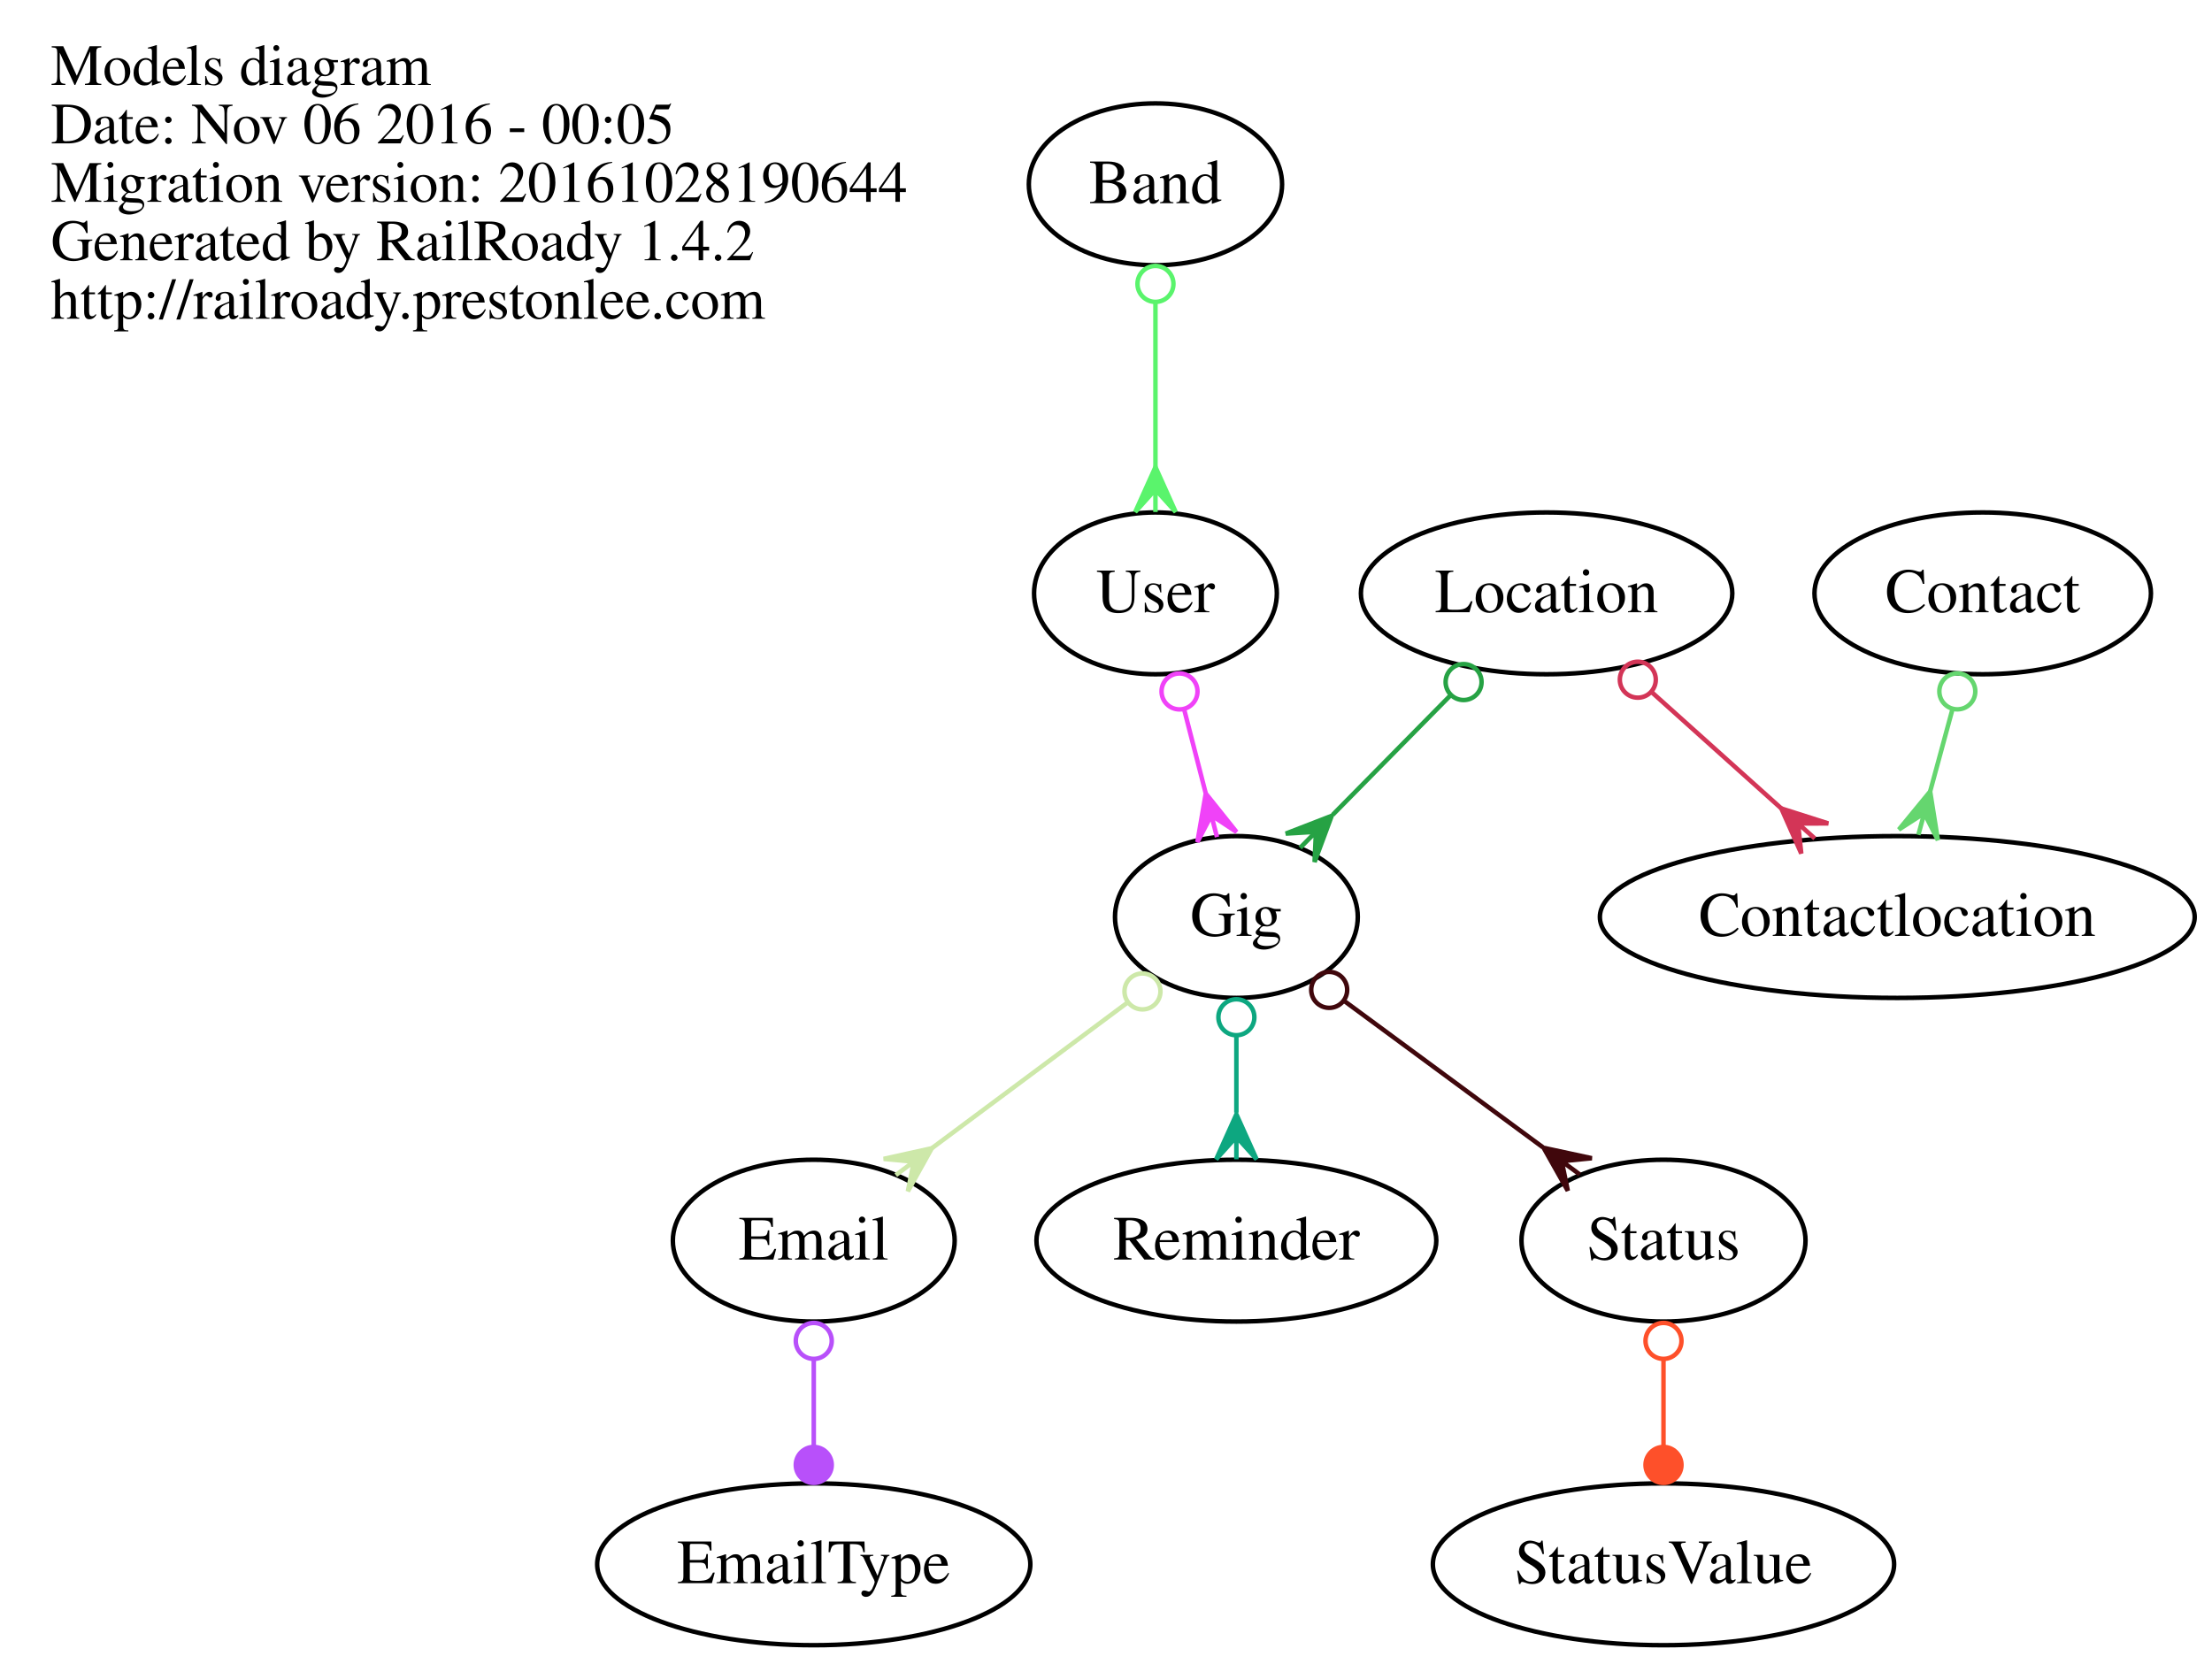
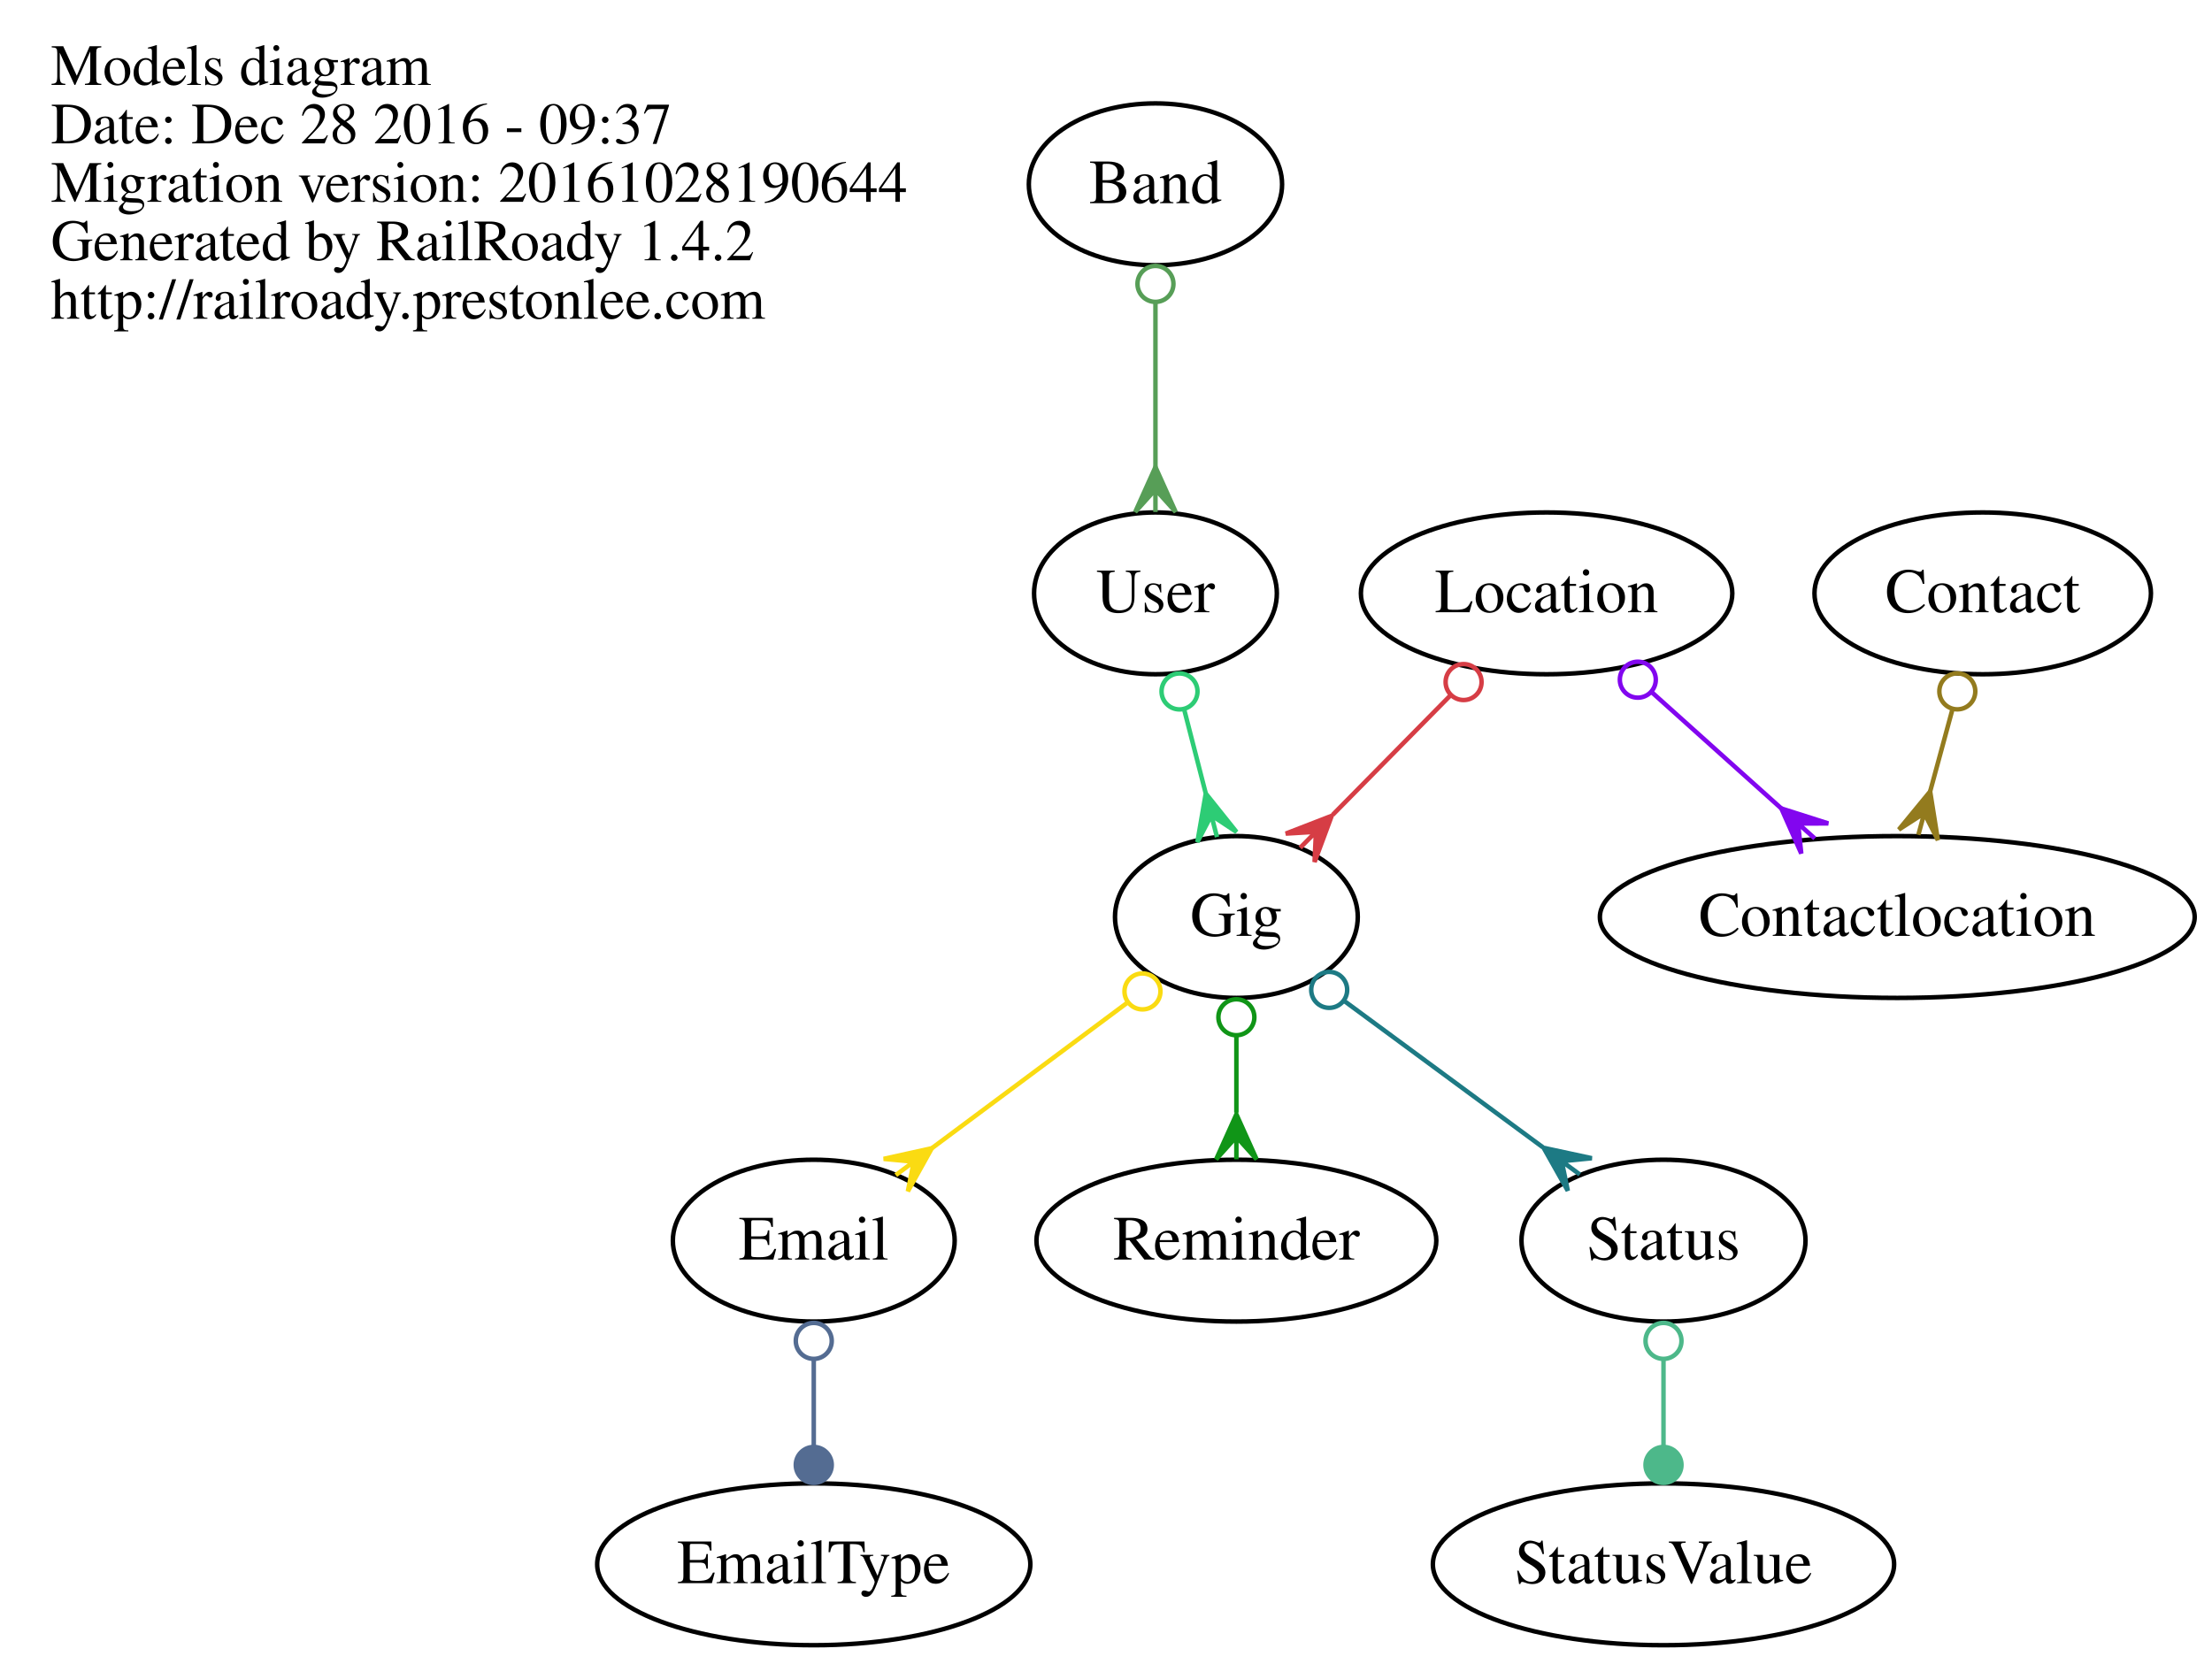
<svg xmlns="http://www.w3.org/2000/svg" width="492pt" height="370pt" viewBox="0.00 0.00 492.00 370.00">
  <g id="graph0" class="graph" transform="scale(1 1) rotate(0) translate(4 366)">
    <polygon fill="none" stroke="none" points="-4,4 -4,-366 488,-366 488,4 -4,4" />
    <g id="node1" class="node">
      <text text-anchor="start" x="7.312" y="-347.1" font-family="Times,serif" font-size="13.00">Models diagram</text>
-       <text text-anchor="start" x="7.312" y="-334.1" font-family="Times,serif" font-size="13.00">Date: Nov 06 2016 - 00:05</text>
+       <text text-anchor="start" x="7.312" y="-334.1" font-family="Times,serif" font-size="13.00">Date: Dec 28 2016 - 09:37</text>
      <text text-anchor="start" x="7.312" y="-321.1" font-family="Times,serif" font-size="13.00">Migration version: 20161028190644</text>
      <text text-anchor="start" x="7.312" y="-308.1" font-family="Times,serif" font-size="13.00">Generated by RailRoady 1.4.2</text>
      <text text-anchor="start" x="7.312" y="-295.1" font-family="Times,serif" font-size="13.00">http://railroady.prestonlee.com</text>
    </g>
    <g id="node2" class="node">
      <ellipse fill="none" stroke="black" cx="253" cy="-325" rx="28.166" ry="18" />
      <text text-anchor="middle" x="253" y="-320.8" font-family="Times,serif" font-size="14.00">Band</text>
    </g>
    <g id="node12" class="node">
      <ellipse fill="none" stroke="black" cx="253" cy="-234" rx="27" ry="18" />
      <text text-anchor="middle" x="253" y="-229.8" font-family="Times,serif" font-size="14.00">User</text>
    </g>
    <g id="edge1" class="edge">
-       <path fill="none" stroke="#5af46c" d="M253,-298.546C253,-287.148 253,-273.696 253,-262.11" />
-       <ellipse fill="none" stroke="#5af46c" cx="253" cy="-302.84" rx="4" ry="4" />
-       <polygon fill="#5af46c" stroke="#5af46c" points="253,-262.107 257.5,-252.107 253,-257.107 253,-252.107 253,-252.107 253,-252.107 253,-257.107 248.5,-252.107 253,-262.107 253,-262.107" />
+       <path fill="none" stroke="#579e57" d="M253,-298.546C253,-287.148 253,-273.696 253,-262.11" />
+       <ellipse fill="none" stroke="#579e57" cx="253" cy="-302.84" rx="4" ry="4" />
+       <polygon fill="#579e57" stroke="#579e57" points="253,-262.107 257.5,-252.107 253,-257.107 253,-252.107 253,-252.107 253,-252.107 253,-257.107 248.5,-252.107 253,-262.107 253,-262.107" />
    </g>
    <g id="node3" class="node">
      <ellipse fill="none" stroke="black" cx="437" cy="-234" rx="37.419" ry="18" />
      <text text-anchor="middle" x="437" y="-229.8" font-family="Times,serif" font-size="14.00">Contact</text>
    </g>
    <g id="node4" class="node">
      <ellipse fill="none" stroke="black" cx="418" cy="-162" rx="66.15" ry="18" />
      <text text-anchor="middle" x="418" y="-157.8" font-family="Times,serif" font-size="14.00">Contactlocation</text>
    </g>
    <g id="edge2" class="edge">
-       <path fill="none" stroke="#65d66f" d="M430.287,-208.267C428.678,-202.34 426.952,-195.981 425.317,-189.959" />
-       <ellipse fill="none" stroke="#65d66f" cx="431.353" cy="-212.195" rx="4" ry="4" />
-       <polygon fill="#65d66f" stroke="#65d66f" points="425.309,-189.926 427.032,-179.096 423.999,-185.101 422.689,-180.275 422.689,-180.275 422.689,-180.275 423.999,-185.101 418.346,-181.454 425.309,-189.926 425.309,-189.926" />
+       <path fill="none" stroke="#937b1e" d="M430.287,-208.267C428.678,-202.34 426.952,-195.981 425.317,-189.959" />
+       <ellipse fill="none" stroke="#937b1e" cx="431.353" cy="-212.195" rx="4" ry="4" />
+       <polygon fill="#937b1e" stroke="#937b1e" points="425.309,-189.926 427.032,-179.096 423.999,-185.101 422.689,-180.275 422.689,-180.275 422.689,-180.275 423.999,-185.101 418.346,-181.454 425.309,-189.926 425.309,-189.926" />
    </g>
    <g id="node5" class="node">
      <ellipse fill="none" stroke="black" cx="177" cy="-90" rx="31.341" ry="18" />
      <text text-anchor="middle" x="177" y="-85.8" font-family="Times,serif" font-size="14.00">Email</text>
    </g>
    <g id="node6" class="node">
      <ellipse fill="none" stroke="black" cx="177" cy="-18" rx="48.172" ry="18" />
      <text text-anchor="middle" x="177" y="-13.8" font-family="Times,serif" font-size="14.00">EmailType</text>
    </g>
    <g id="edge3" class="edge">
-       <path fill="none" stroke="#b850fa" d="M177,-63.64C177,-57.348 177,-50.605 177,-44.316" />
-       <ellipse fill="none" stroke="#b850fa" cx="177" cy="-67.697" rx="4" ry="4" />
-       <ellipse fill="#b850fa" stroke="#b850fa" cx="177" cy="-40.104" rx="4" ry="4" />
+       <path fill="none" stroke="#546c92" d="M177,-63.64C177,-57.348 177,-50.605 177,-44.316" />
+       <ellipse fill="none" stroke="#546c92" cx="177" cy="-67.697" rx="4" ry="4" />
+       <ellipse fill="#546c92" stroke="#546c92" cx="177" cy="-40.104" rx="4" ry="4" />
    </g>
    <g id="node7" class="node">
      <ellipse fill="none" stroke="black" cx="271" cy="-162" rx="27" ry="18" />
      <text text-anchor="middle" x="271" y="-157.8" font-family="Times,serif" font-size="14.00">Gig</text>
    </g>
    <g id="edge5" class="edge">
-       <path fill="none" stroke="#cde8a9" d="M246.748,-142.94C233.436,-133.027 216.915,-120.724 203.294,-110.581" />
-       <ellipse fill="none" stroke="#cde8a9" cx="250.111" cy="-145.444" rx="4" ry="4" />
-       <polygon fill="#cde8a9" stroke="#cde8a9" points="203.263,-110.558 197.93,-100.976 199.253,-107.571 195.243,-104.585 195.243,-104.585 195.243,-104.585 199.253,-107.571 192.555,-108.194 203.263,-110.558 203.263,-110.558" />
+       <path fill="none" stroke="#fadb12" d="M246.748,-142.94C233.436,-133.027 216.915,-120.724 203.294,-110.581" />
+       <ellipse fill="none" stroke="#fadb12" cx="250.111" cy="-145.444" rx="4" ry="4" />
+       <polygon fill="#fadb12" stroke="#fadb12" points="203.263,-110.558 197.93,-100.976 199.253,-107.571 195.243,-104.585 195.243,-104.585 195.243,-104.585 199.253,-107.571 192.555,-108.194 203.263,-110.558 203.263,-110.558" />
    </g>
    <g id="node9" class="node">
      <ellipse fill="none" stroke="black" cx="271" cy="-90" rx="44.47" ry="18" />
      <text text-anchor="middle" x="271" y="-85.8" font-family="Times,serif" font-size="14.00">Reminder</text>
    </g>
    <g id="edge6" class="edge">
-       <path fill="none" stroke="#0da780" d="M271,-135.64C271,-130.063 271,-124.132 271,-118.476" />
-       <ellipse fill="none" stroke="#0da780" cx="271" cy="-139.697" rx="4" ry="4" />
-       <polygon fill="#0da780" stroke="#0da780" points="271,-118.104 275.5,-108.104 271,-113.104 271,-108.104 271,-108.104 271,-108.104 271,-113.104 266.5,-108.104 271,-118.104 271,-118.104" />
+       <path fill="none" stroke="#109517" d="M271,-135.64C271,-130.063 271,-124.132 271,-118.476" />
+       <ellipse fill="none" stroke="#109517" cx="271" cy="-139.697" rx="4" ry="4" />
+       <polygon fill="#109517" stroke="#109517" points="271,-118.104 275.5,-108.104 271,-113.104 271,-108.104 271,-108.104 271,-108.104 271,-113.104 266.5,-108.104 271,-118.104 271,-118.104" />
    </g>
    <g id="node10" class="node">
      <ellipse fill="none" stroke="black" cx="366" cy="-90" rx="31.59" ry="18" />
      <text text-anchor="middle" x="366" y="-85.8" font-family="Times,serif" font-size="14.00">Status</text>
    </g>
    <g id="edge4" class="edge">
-       <path fill="none" stroke="#40070c" d="M295.055,-143.275C308.507,-133.363 325.307,-120.984 339.182,-110.761" />
-       <ellipse fill="none" stroke="#40070c" cx="291.645" cy="-145.788" rx="4" ry="4" />
-       <polygon fill="#40070c" stroke="#40070c" points="339.336,-110.647 350.056,-108.338 343.362,-107.681 347.387,-104.715 347.387,-104.715 347.387,-104.715 343.362,-107.681 344.717,-101.092 339.336,-110.647 339.336,-110.647" />
+       <path fill="none" stroke="#1d7a84" d="M295.055,-143.275C308.507,-133.363 325.307,-120.984 339.182,-110.761" />
+       <ellipse fill="none" stroke="#1d7a84" cx="291.645" cy="-145.788" rx="4" ry="4" />
+       <polygon fill="#1d7a84" stroke="#1d7a84" points="339.336,-110.647 350.056,-108.338 343.362,-107.681 347.387,-104.715 347.387,-104.715 347.387,-104.715 343.362,-107.681 344.717,-101.092 339.336,-110.647 339.336,-110.647" />
    </g>
    <g id="node8" class="node">
      <ellipse fill="none" stroke="black" cx="340" cy="-234" rx="41.307" ry="18" />
      <text text-anchor="middle" x="340" y="-229.8" font-family="Times,serif" font-size="14.00">Location</text>
    </g>
    <g id="edge8" class="edge">
-       <path fill="none" stroke="#d33557" d="M363.491,-211.918C372.545,-203.793 382.93,-194.473 392.19,-186.162" />
-       <ellipse fill="none" stroke="#d33557" cx="360.288" cy="-214.793" rx="4" ry="4" />
-       <polygon fill="#d33557" stroke="#d33557" points="392.208,-186.146 402.656,-182.816 395.93,-182.807 399.651,-179.467 399.651,-179.467 399.651,-179.467 395.93,-182.807 396.645,-176.118 392.208,-186.146 392.208,-186.146" />
+       <path fill="none" stroke="#8206ef" d="M363.491,-211.918C372.545,-203.793 382.93,-194.473 392.19,-186.162" />
+       <ellipse fill="none" stroke="#8206ef" cx="360.288" cy="-214.793" rx="4" ry="4" />
+       <polygon fill="#8206ef" stroke="#8206ef" points="392.208,-186.146 402.656,-182.816 395.93,-182.807 399.651,-179.467 399.651,-179.467 399.651,-179.467 395.93,-182.807 396.645,-176.118 392.208,-186.146 392.208,-186.146" />
    </g>
    <g id="edge7" class="edge">
-       <path fill="none" stroke="#26a244" d="M318.55,-211.24C310.234,-202.803 300.732,-193.163 292.419,-184.729" />
-       <ellipse fill="none" stroke="#26a244" cx="321.535" cy="-214.267" rx="4" ry="4" />
-       <polygon fill="#26a244" stroke="#26a244" points="292.207,-184.514 288.392,-174.234 288.697,-180.954 285.187,-177.393 285.187,-177.393 285.187,-177.393 288.697,-180.954 281.982,-180.552 292.207,-184.514 292.207,-184.514" />
+       <path fill="none" stroke="#d63d45" d="M318.55,-211.24C310.234,-202.803 300.732,-193.163 292.419,-184.729" />
+       <ellipse fill="none" stroke="#d63d45" cx="321.535" cy="-214.267" rx="4" ry="4" />
+       <polygon fill="#d63d45" stroke="#d63d45" points="292.207,-184.514 288.392,-174.234 288.697,-180.954 285.187,-177.393 285.187,-177.393 285.187,-177.393 288.697,-180.954 281.982,-180.552 292.207,-184.514 292.207,-184.514" />
    </g>
    <g id="node11" class="node">
      <ellipse fill="none" stroke="black" cx="366" cy="-18" rx="51.296" ry="18" />
      <text text-anchor="middle" x="366" y="-13.8" font-family="Times,serif" font-size="14.00">StatusValue</text>
    </g>
    <g id="edge9" class="edge">
-       <path fill="none" stroke="#fe502a" d="M366,-63.64C366,-57.348 366,-50.605 366,-44.316" />
-       <ellipse fill="none" stroke="#fe502a" cx="366" cy="-67.697" rx="4" ry="4" />
-       <ellipse fill="#fe502a" stroke="#fe502a" cx="366" cy="-40.104" rx="4" ry="4" />
+       <path fill="none" stroke="#4db88a" d="M366,-63.64C366,-57.348 366,-50.605 366,-44.316" />
+       <ellipse fill="none" stroke="#4db88a" cx="366" cy="-67.697" rx="4" ry="4" />
+       <ellipse fill="#4db88a" stroke="#4db88a" cx="366" cy="-40.104" rx="4" ry="4" />
    </g>
    <g id="edge10" class="edge">
-       <path fill="none" stroke="#f042f8" d="M259.391,-208.146C260.94,-202.124 262.601,-195.664 264.169,-189.566" />
-       <ellipse fill="none" stroke="#f042f8" cx="258.353" cy="-212.181" rx="4" ry="4" />
-       <polygon fill="#f042f8" stroke="#f042f8" points="264.192,-189.474 271.041,-180.91 265.438,-184.631 266.683,-179.789 266.683,-179.789 266.683,-179.789 265.438,-184.631 262.325,-178.668 264.192,-189.474 264.192,-189.474" />
+       <path fill="none" stroke="#2dcc75" d="M259.391,-208.146C260.94,-202.124 262.601,-195.664 264.169,-189.566" />
+       <ellipse fill="none" stroke="#2dcc75" cx="258.353" cy="-212.181" rx="4" ry="4" />
+       <polygon fill="#2dcc75" stroke="#2dcc75" points="264.192,-189.474 271.041,-180.91 265.438,-184.631 266.683,-179.789 266.683,-179.789 266.683,-179.789 265.438,-184.631 262.325,-178.668 264.192,-189.474 264.192,-189.474" />
    </g>
  </g>
</svg>
